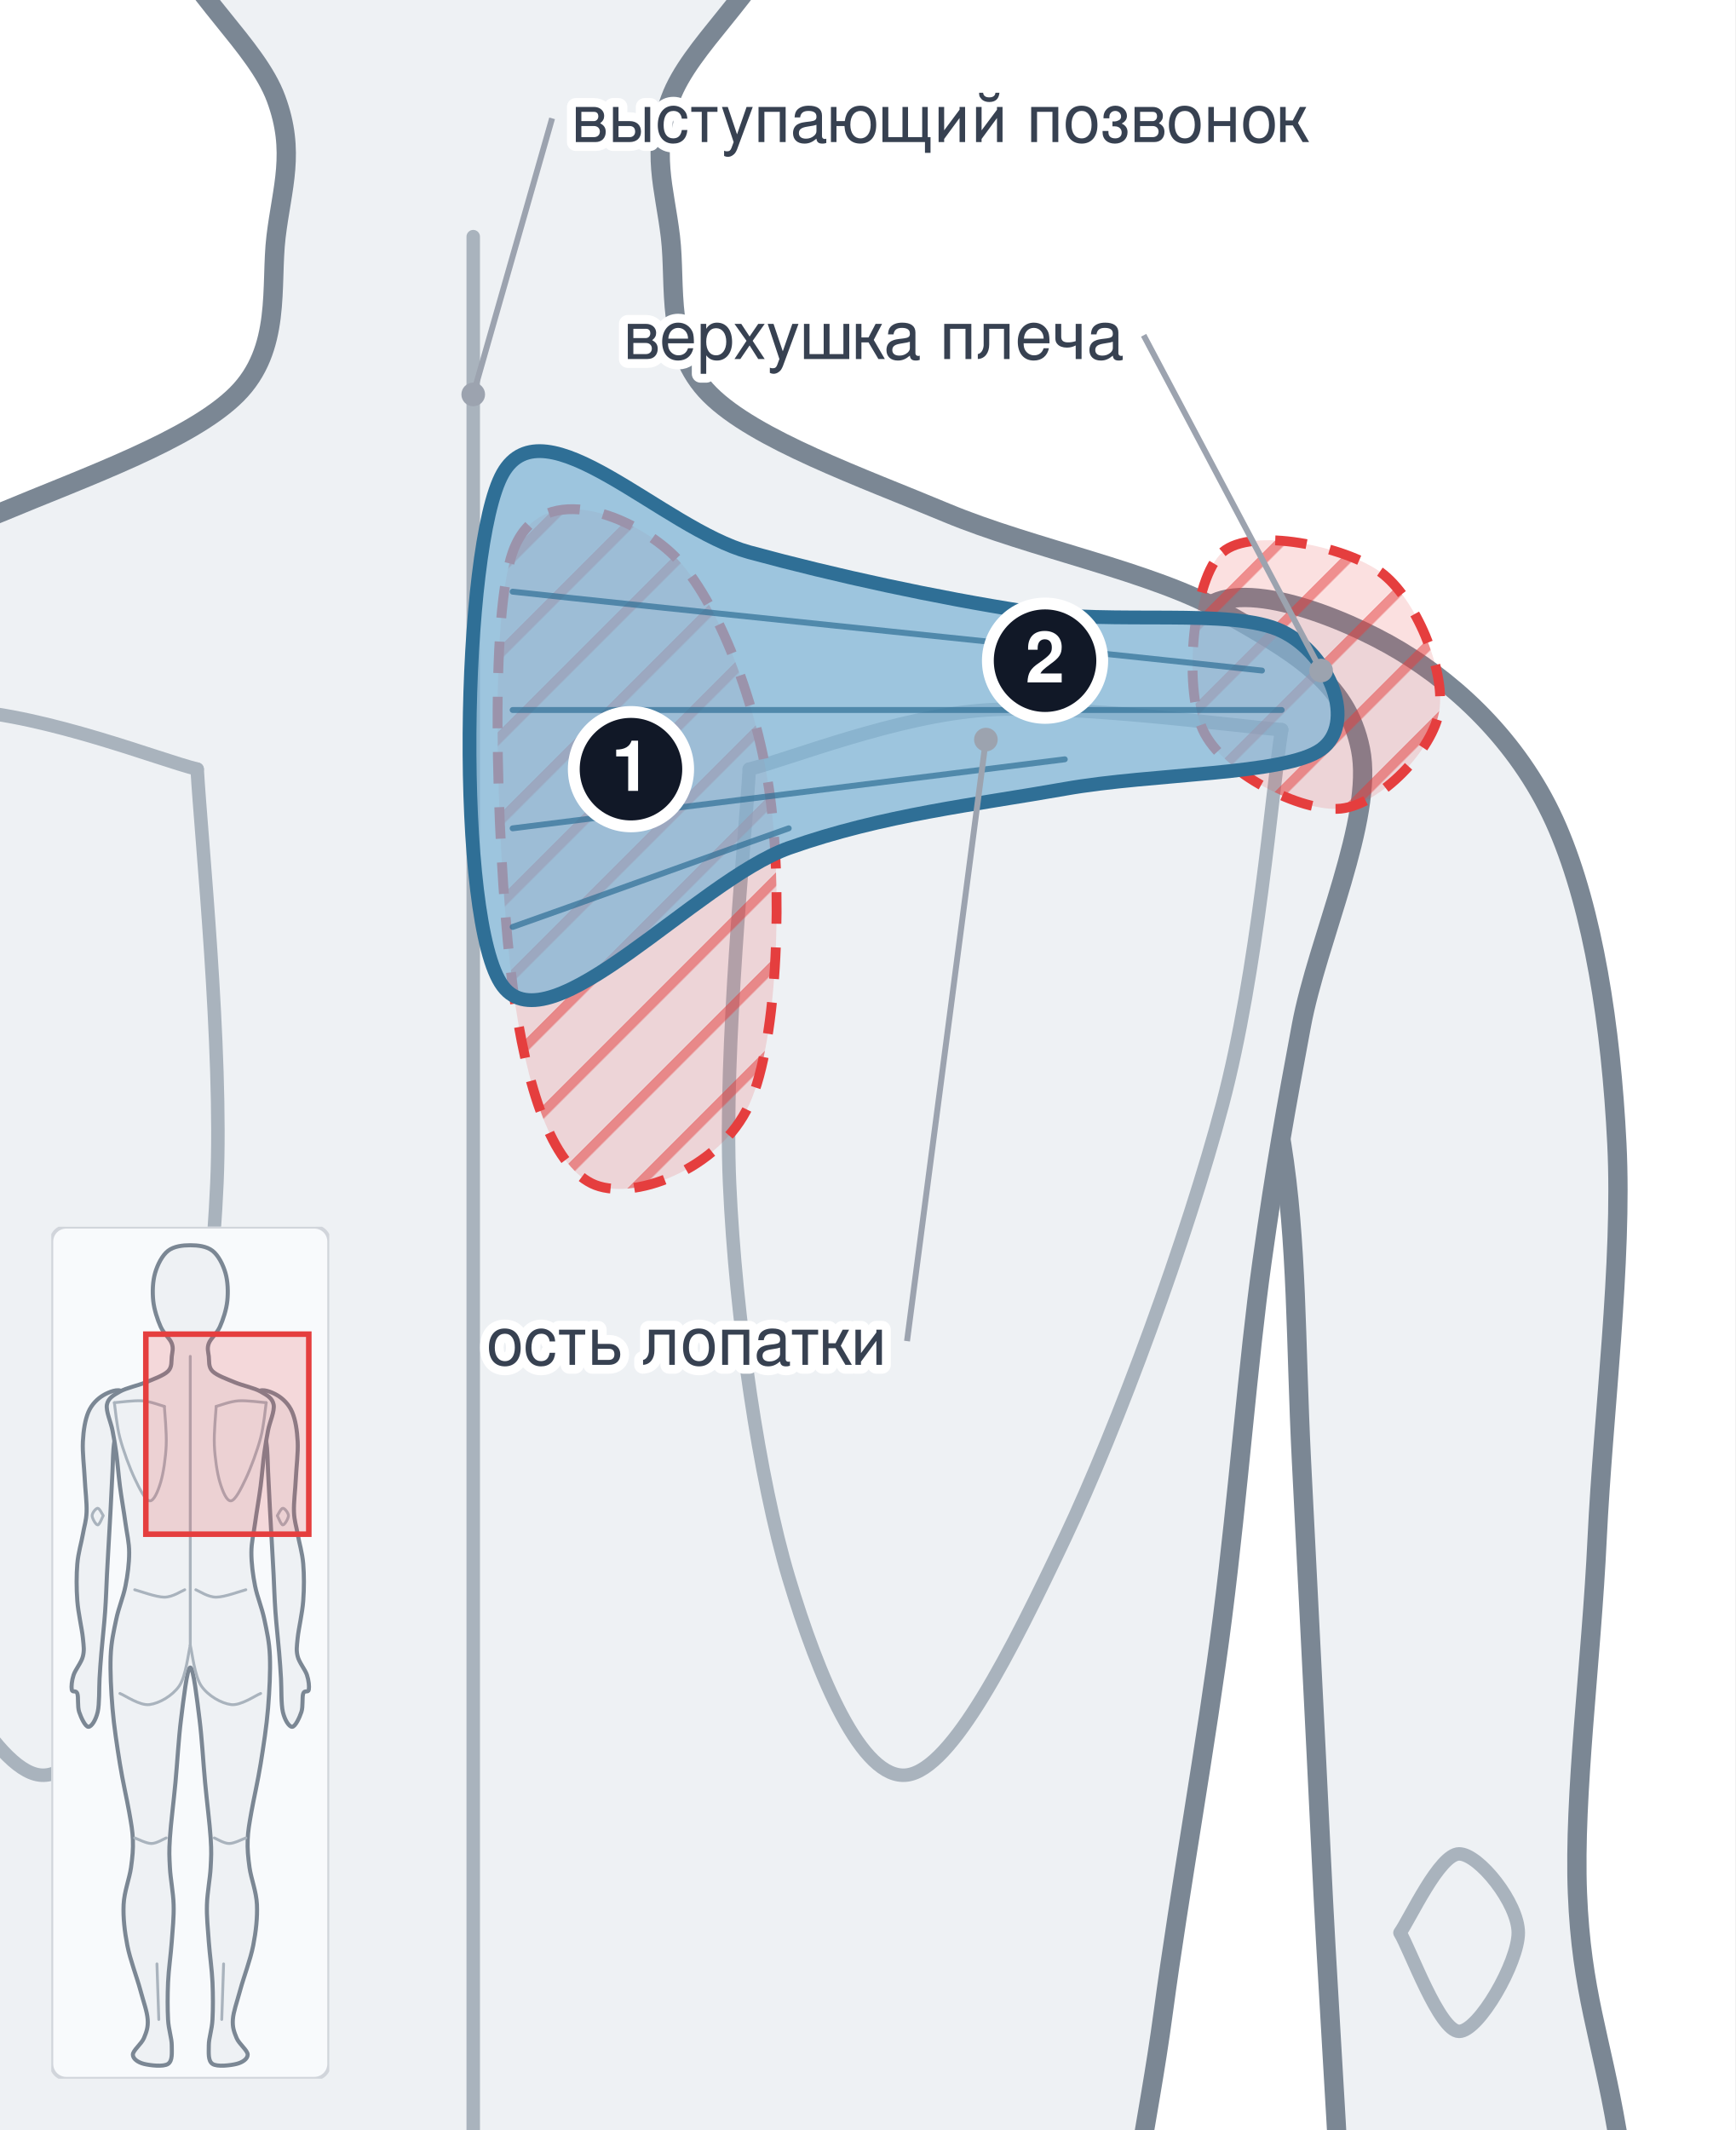
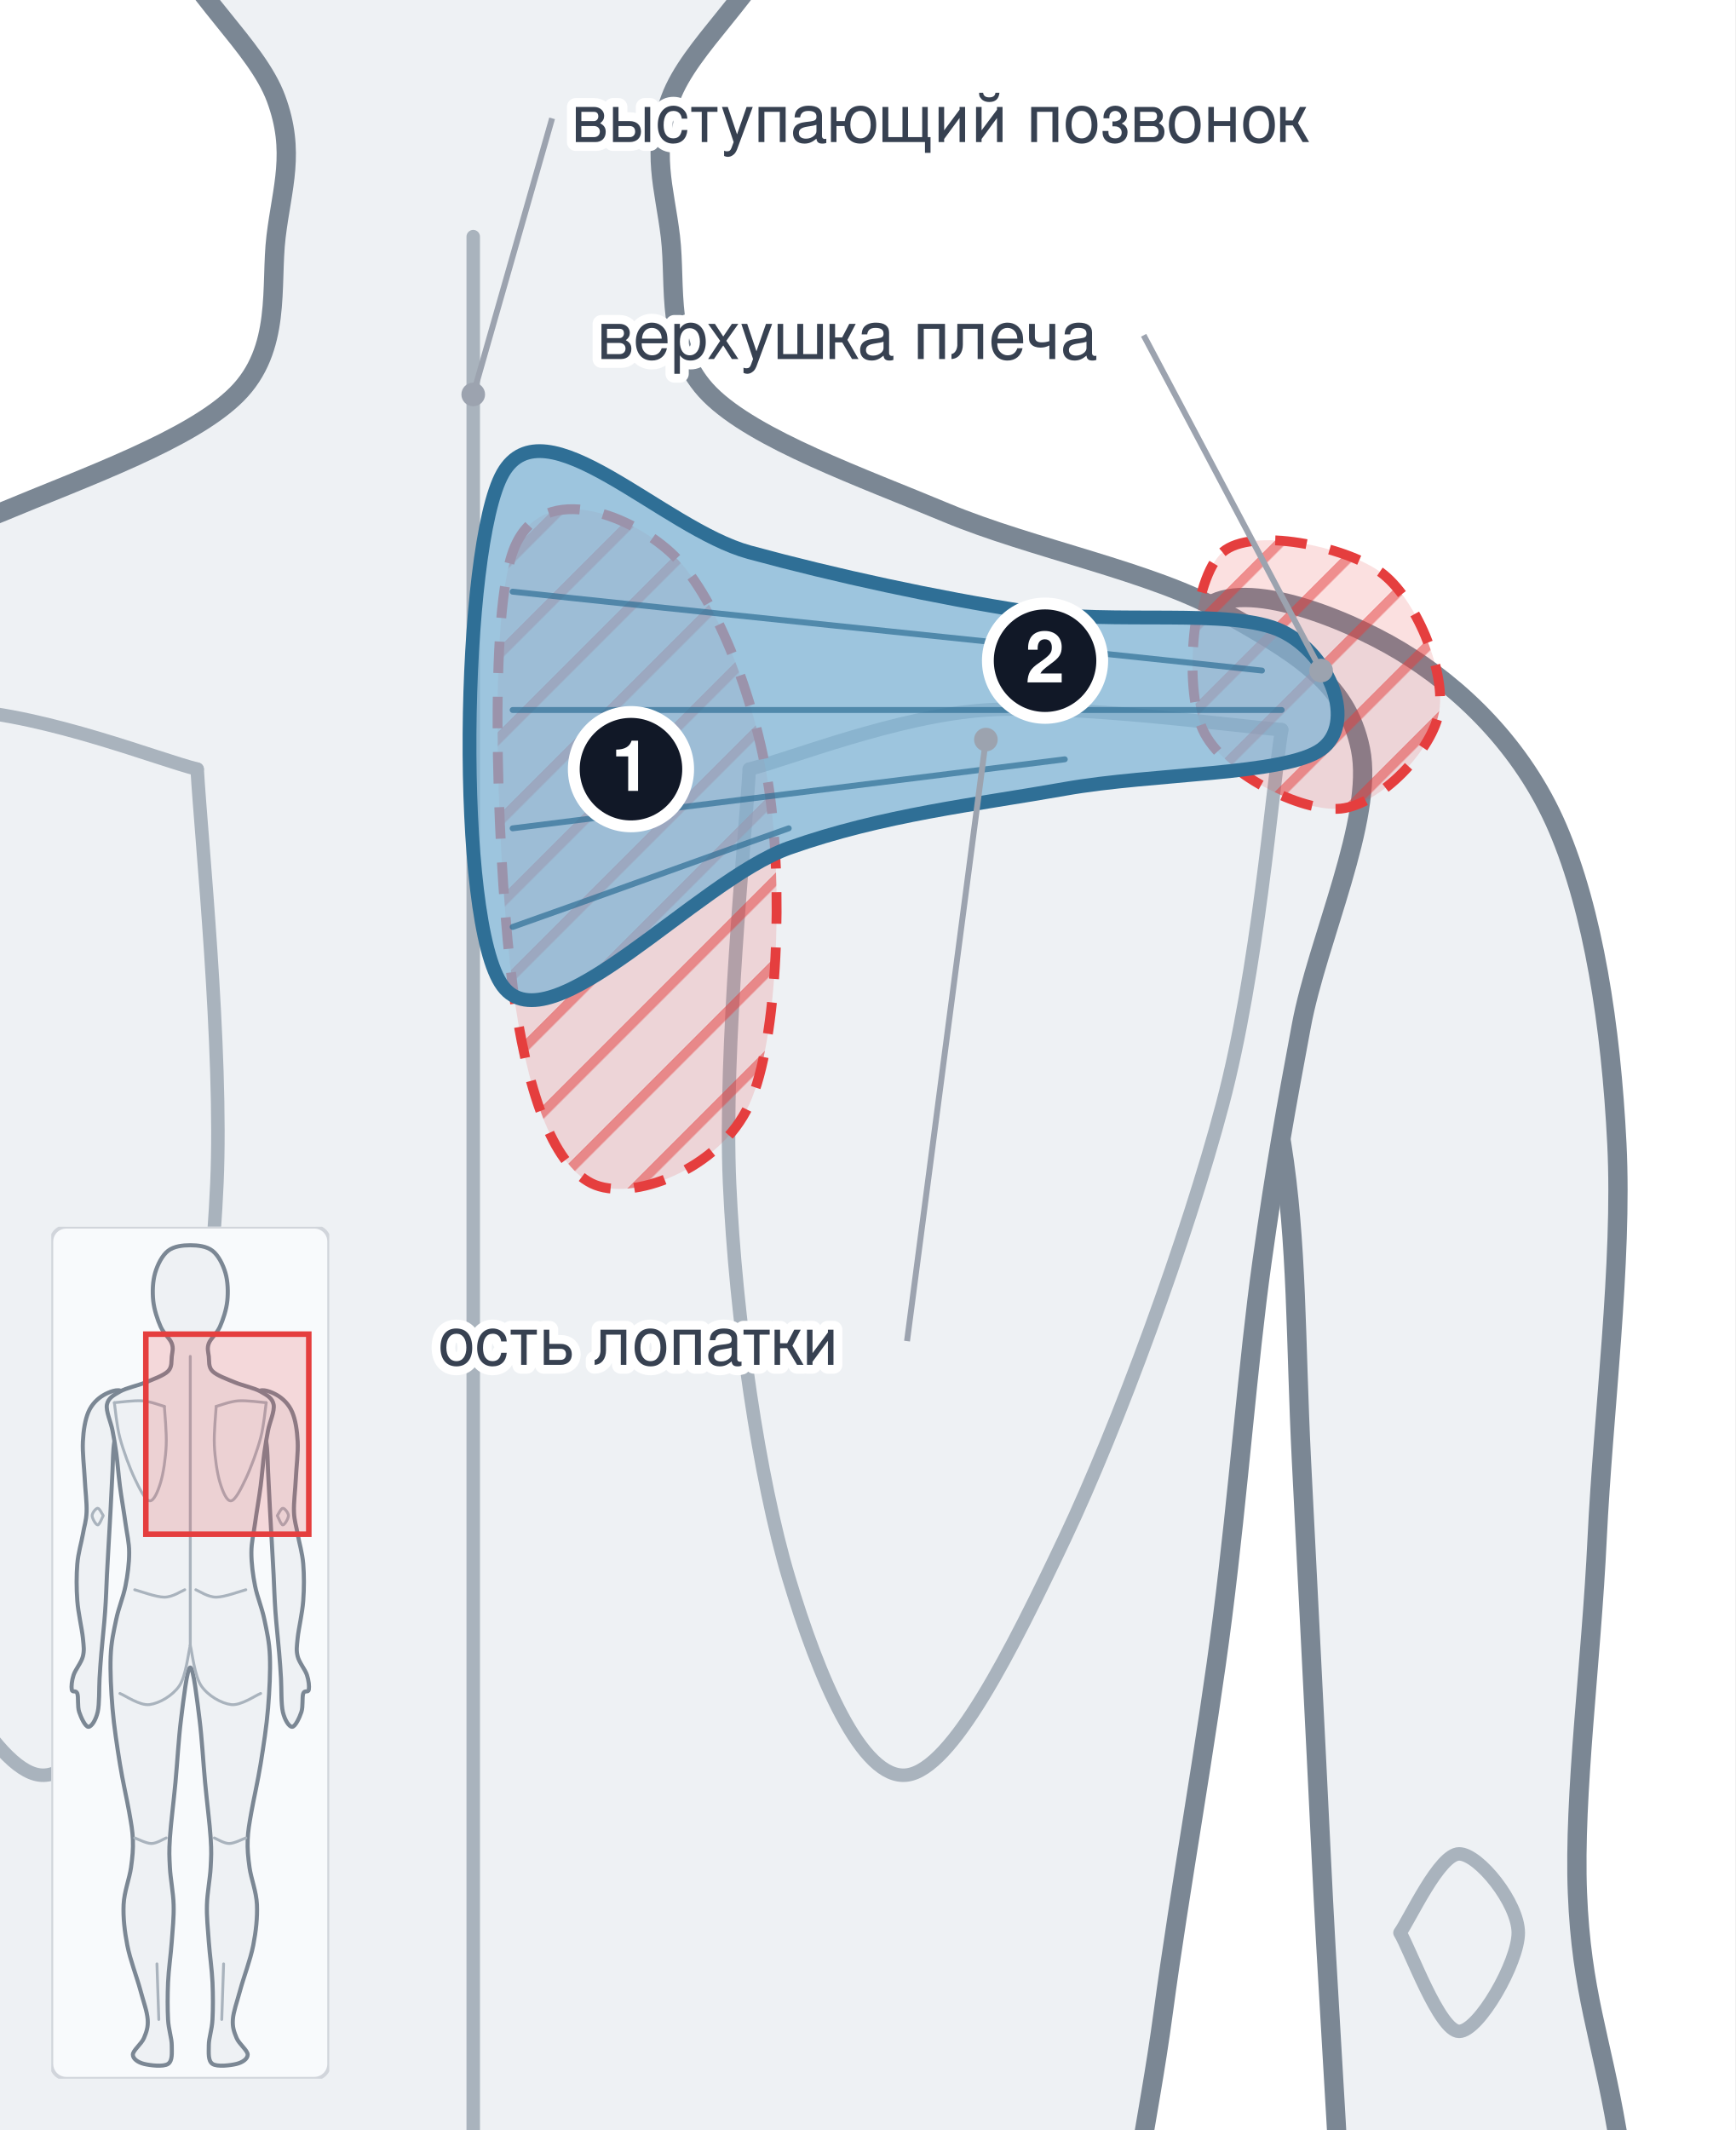
<svg xmlns="http://www.w3.org/2000/svg" viewBox="96 58 88 108" role="img">
  <defs>
    <pattern id="hatch" width="3" height="3" patternUnits="userSpaceOnUse" patternTransform="rotate(45)">
      <rect width="3" height="3" fill="#e53e3e" fill-opacity=".16" />
      <line x1="0" y1="0" x2="0" y2="3" stroke="#e53e3e" stroke-width="1" stroke-opacity=".5" />
    </pattern>
  </defs>
  <rect x="96" y="58" width="88" height="108" fill="#ffffff" />
  <g fill="#eef1f4" stroke="#7b8794" stroke-width="0.978" stroke-linejoin="round">
    <path d="M157 89C158.7 87.2 164 89.2 167 91C170 92.8 173.2 95.8 175 100C176.8 104.2 177.7 110 178 116C178.3 122 177.3 129.7 177 136C176.7 142.3 175.8 149 176 154C176.2 159 177.2 161.3 178 166C178.8 170.7 180.5 176 181 182C181.5 188 181.5 195.3 181 202C180.5 208.7 178.5 217 178 222C177.5 227 177.2 228.7 178 232C178.8 235.3 182 239 183 242C184 245 184.3 248.3 184 250C183.7 251.7 181.7 250 181 252C180.3 254 181 259 180 262C179 265 176.7 270 175 270C173.3 270 171 266.3 170 262C169 257.7 169.3 249.3 169 244C168.7 238.7 168.5 236 168 230C167.5 224 166.5 215 166 208C165.5 201 165.3 194.3 165 188C164.7 181.7 164.3 176 164 170C163.7 164 163.3 158.3 163 152C162.7 145.7 162.3 138 162 132C161.7 126 161.8 121 161 116C160.2 111 157.7 106.5 157 102C156.3 97.5 155.3 90.8 157 89Z" />
    <path d="M83 89C81.3 87.2 76 89.2 73 91C70 92.8 66.8 95.8 65 100C63.2 104.2 62.3 110 62 116C61.7 122 62.7 129.7 63 136C63.3 142.3 64.2 149 64 154C63.8 159 62.8 161.3 62 166C61.2 170.7 59.5 176 59 182C58.5 188 58.5 195.3 59 202C59.5 208.7 61.5 217 62 222C62.5 227 62.8 228.7 62 232C61.2 235.3 58 239 57 242C56 245 55.7 248.3 56 250C56.3 251.7 58.3 250 59 252C59.7 254 59 259 60 262C61 265 63.3 270 65 270C66.7 270 69 266.3 70 262C71 257.7 70.7 249.3 71 244C71.3 238.7 71.5 236 72 230C72.5 224 73.5 215 74 208C74.5 201 74.7 194.3 75 188C75.3 181.7 75.7 176 76 170C76.3 164 76.7 158.3 77 152C77.3 145.7 77.7 138 78 132C78.3 126 78.2 121 79 116C79.8 111 82.3 106.5 83 102C83.7 97.5 84.7 90.8 83 89Z" />
    <path d="M120 10C124 10 128.8 10.5 132 13C135.2 15.5 137.7 20.5 139 25C140.3 29.5 140.5 35.2 140 40C139.5 44.8 137.7 50.2 136 54C134.3 57.8 131 60.3 130 63C129 65.7 129.7 67.5 130 70C130.3 72.5 129.7 75.7 132 78C134.3 80.3 139.7 82.2 144 84C148.3 85.8 154.5 87 158 89C161.5 91 164.3 92.5 165 96C165.7 99.5 162.8 105.7 162 110C161.2 114.3 160.7 117 160 122C159.3 127 158.8 133.7 158 140C157.2 146.3 155.8 154 155 160C154.2 166 153 170.3 153 176C153 181.7 153.8 188 155 194C156.2 200 158.7 205.7 160 212C161.3 218.3 162.7 224 163 232C163.3 240 162.8 250.3 162 260C161.2 269.7 159.5 280.7 158 290C156.5 299.3 154.2 309.2 153 316C151.8 322.8 151.2 326 151 331C150.8 336 151.2 340.2 152 346C152.8 351.8 155.7 359 156 366C156.3 373 155.5 380.3 154 388C152.5 395.7 148.8 405.3 147 412C145.2 418.7 143.3 423.7 143 428C142.7 432.3 143.7 434.8 145 438C146.3 441.2 151 444.7 151 447C151 449.3 148.2 451.2 145 452C141.8 452.8 134.5 453.7 132 452C129.5 450.3 130 446 130 442C130 438 131.7 433.7 132 428C132.3 422.3 132.3 415 132 408C131.7 401 130.5 393 130 386C129.5 379 128.8 372.7 129 366C129.2 359.3 130.7 352 131 346C131.3 340 131.5 337.7 131 330C130.5 322.3 129 310.7 128 300C127 289.3 126.3 276.3 125 266C123.7 255.7 121.7 238 120 238C118.3 238 116.3 255.7 115 266C113.7 276.3 113 289.3 112 300C111 310.7 109.5 322.3 109 330C108.5 337.7 108.7 340 109 346C109.3 352 110.8 359.3 111 366C111.2 372.7 110.5 379 110 386C109.5 393 108.3 401 108 408C107.7 415 107.7 422.3 108 428C108.3 433.7 110 438 110 442C110 446 110.5 450.3 108 452C105.5 453.7 98.2 452.8 95 452C91.8 451.2 89 449.3 89 447C89 444.7 93.7 441.2 95 438C96.3 434.8 97.3 432.3 97 428C96.7 423.7 94.8 418.7 93 412C91.2 405.3 87.5 395.7 86 388C84.5 380.3 83.7 373 84 366C84.3 359 87.2 351.8 88 346C88.8 340.2 89.2 336 89 331C88.8 326 88.2 322.8 87 316C85.8 309.2 83.5 299.3 82 290C80.5 280.7 78.8 269.7 78 260C77.2 250.3 76.7 240 77 232C77.3 224 78.7 218.3 80 212C81.3 205.7 83.8 200 85 194C86.2 188 87 181.7 87 176C87 170.3 85.8 166 85 160C84.2 154 82.8 146.3 82 140C81.2 133.7 80.7 127 80 122C79.3 117 78.8 114.3 78 110C77.2 105.7 74.3 99.5 75 96C75.7 92.5 78.5 91 82 89C85.5 87 91.7 85.8 96 84C100.3 82.2 105.7 80.3 108 78C110.3 75.7 109.7 72.5 110 70C110.3 67.5 111 65.7 110 63C109 60.3 105.7 57.8 104 54C102.3 50.2 100.5 44.8 100 40C99.5 35.2 99.7 29.5 101 25C102.3 20.5 104.8 15.5 108 13C111.2 10.5 116 10 120 10Z" />
  </g>
  <g fill="none" stroke="#a9b3bd" stroke-width="0.684" stroke-linecap="round">
    <path d="M120 70C120 96 120 200 120 226" />
    <path d="M134 97C136 96.5 141.5 94.3 146 94C150.5 93.7 158.5 94.8 161 95" />
    <path d="M106 97C104 96.5 98.5 94.3 94 94C89.5 93.7 81.5 94.8 79 95" />
    <path d="M134 97C133.8 100.5 132.7 111.2 133 118C133.3 124.8 134.5 133 136 138C137.5 143 139.7 148.3 142 148C144.3 147.7 147.3 141.7 150 136C152.7 130.3 156.2 120.8 158 114C159.8 107.2 160.5 98.2 161 95" />
    <path d="M106 97C106.2 100.5 107.3 111.2 107 118C106.7 124.8 105.5 133 104 138C102.5 143 100.3 148.3 98 148C95.7 147.7 92.7 141.7 90 136C87.3 130.3 83.8 120.8 82 114C80.2 107.2 79.5 98.2 79 95" />
    <path d="M123 196C124.8 196.7 129.5 200 134 200C138.5 200 147.3 196.7 150 196" />
    <path d="M117 196C115.2 196.7 110.5 200 106 200C101.5 200 92.7 196.7 90 196" />
    <path d="M120 226C121 229.7 122.3 242.7 126 248C129.7 253.3 136.7 257.3 142 258C147.3 258.7 155.3 253 158 252" />
    <path d="M120 226C119 229.7 117.7 242.7 114 248C110.3 253.3 103.3 257.3 98 258C92.7 258.7 84.7 253 82 252" />
    <path d="M133 330C134.3 330.5 138.2 333 141 333C143.8 333 148.5 330.5 150 330" />
    <path d="M107 330C105.7 330.5 101.8 333 99 333C96.2 333 91.5 330.5 90 330" />
    <path d="M138 398C137.8 403 137.2 423 137 428" />
    <path d="M102 398C102.2 403 102.8 423 103 428" />
    <path d="M167 156C167.5 155.3 169 152 170 152C171 152 173 154.5 173 156C173 157.5 171 161 170 161C169 161 167.5 156.8 167 156" />
    <path d="M73 156C72.5 155.3 71 152 70 152C69 152 67 154.5 67 156C67 157.5 69 161 70 161C71 161 72.5 156.8 73 156" />
  </g>
  <path d="M122 86C123.3 82.3 127.8 84 130 86C132.2 88 134.3 93.3 135 98C135.7 102.7 135.5 110.7 134 114C132.5 117.3 128 119 126 118C124 117 122.7 113.3 122 108C121.3 102.7 120.7 89.7 122 86Z" fill="url(#hatch)" stroke="#e53e3e" stroke-width=".5" stroke-dasharray="1.6 1.2" />
  <path d="M158 86C159.5 84.7 164.2 85.7 166 87C167.8 88.3 169.3 92 169 94C168.7 96 166 98.8 164 99C162 99.2 158 97.2 157 95C156 92.8 156.5 87.3 158 86Z" fill="url(#hatch)" stroke="#e53e3e" stroke-width=".5" stroke-dasharray="1.6 1.2" />
  <path d="M121.5 82C123.6 78.3 129.6 84.8 134 86C138.4 87.2 143.5 88.3 148 89C152.5 89.7 158.5 88.8 161 90C163.5 91.2 164.8 94.7 163 96C161.2 97.3 154.5 97.2 150 98C145.5 98.8 140.8 99.3 136 101C131.3 102.7 123.9 111.2 121.5 108C119.1 104.8 119.4 85.7 121.5 82Z" fill="#7fb5d6" fill-opacity="0.72" stroke="#2f6f96" stroke-width=".7" stroke-linejoin="round" />
  <g fill="none" stroke="#2f6f96" stroke-width=".3" stroke-opacity=".7" stroke-linecap="round">
    <path d="M122 88C128.3 88.7 153.7 91.3 160 92" />
    <path d="M122 94C128.5 94 154.5 94 161 94" />
    <path d="M122 100C126.7 99.4 145.3 97.1 150 96.5" />
    <path d="M122 105C124.3 104.2 133.7 100.8 136 100" />
  </g>
  <line x1="120" y1="78" x2="124" y2="64" stroke="#9ca3af" stroke-width=".3" />
  <circle cx="120" cy="78" r=".6" fill="#9ca3af" />
  <text x="125" y="65.2" font-size="3.4" text-anchor="start" fill="#374151" font-family="Helvetica,Arial,sans-serif" stroke="#fff" stroke-width="0.9" paint-order="stroke" stroke-linejoin="round">выступающий позвонок</text>
  <line x1="146" y1="95.5" x2="142" y2="126" stroke="#9ca3af" stroke-width=".3" />
  <circle cx="146" cy="95.5" r=".6" fill="#9ca3af" />
-   <text x="141" y="127.2" font-size="3.4" text-anchor="end" fill="#374151" font-family="Helvetica,Arial,sans-serif" stroke="#fff" stroke-width="0.9" paint-order="stroke" stroke-linejoin="round">ость лопатки</text>
+   <text x="118.2" y="127.2" font-size="3.4" text-anchor="start" fill="#374151" font-family="Helvetica,Arial,sans-serif" stroke="#fff" stroke-width="0.9" paint-order="stroke" stroke-linejoin="round">ость лопатки</text>
  <line x1="163" y1="92" x2="154" y2="75" stroke="#9ca3af" stroke-width=".3" />
  <circle cx="163" cy="92" r=".6" fill="#9ca3af" />
-   <text x="153" y="76.2" font-size="3.4" text-anchor="end" fill="#374151" font-family="Helvetica,Arial,sans-serif" stroke="#fff" stroke-width="0.9" paint-order="stroke" stroke-linejoin="round">верхушка плеча</text>
+   <text x="126.3" y="76.2" font-size="3.4" text-anchor="start" fill="#374151" font-family="Helvetica,Arial,sans-serif" stroke="#fff" stroke-width="0.9" paint-order="stroke" stroke-linejoin="round">верхушка плеча</text>
  <circle cx="128" cy="97" r="2.9" fill="#111827" stroke="#fff" stroke-width="0.6" />
  <text x="128" y="98.1" font-size="3.6" font-weight="700" text-anchor="middle" fill="#fff" font-family="Helvetica,Arial,sans-serif">1</text>
  <circle cx="149" cy="91.5" r="2.9" fill="#111827" stroke="#fff" stroke-width="0.6" />
  <text x="149" y="92.6" font-size="3.6" font-weight="700" text-anchor="middle" fill="#fff" font-family="Helvetica,Arial,sans-serif">2</text>
  <svg x="98.6" y="120.2" width="14.1" height="43.2" viewBox="45 0 150 460">
    <rect x="45" y="0" width="150" height="460" rx="8" fill="#f8fafc" stroke="#d1d5db" stroke-width="2" />
    <g fill="#eef1f4" stroke="#7b8794" stroke-width="2.2" stroke-linejoin="round">
      <path d="M157 89C158.7 87.2 164 89.2 167 91C170 92.8 173.2 95.8 175 100C176.8 104.2 177.7 110 178 116C178.3 122 177.3 129.7 177 136C176.7 142.3 175.8 149 176 154C176.2 159 177.2 161.3 178 166C178.8 170.7 180.5 176 181 182C181.5 188 181.5 195.3 181 202C180.5 208.7 178.5 217 178 222C177.5 227 177.2 228.7 178 232C178.8 235.3 182 239 183 242C184 245 184.3 248.3 184 250C183.7 251.7 181.7 250 181 252C180.3 254 181 259 180 262C179 265 176.7 270 175 270C173.3 270 171 266.3 170 262C169 257.7 169.3 249.3 169 244C168.7 238.7 168.5 236 168 230C167.5 224 166.5 215 166 208C165.5 201 165.3 194.3 165 188C164.7 181.7 164.3 176 164 170C163.7 164 163.3 158.3 163 152C162.7 145.7 162.3 138 162 132C161.7 126 161.8 121 161 116C160.2 111 157.7 106.5 157 102C156.3 97.5 155.3 90.8 157 89Z" />
      <path d="M83 89C81.3 87.2 76 89.2 73 91C70 92.8 66.8 95.8 65 100C63.2 104.2 62.3 110 62 116C61.7 122 62.7 129.7 63 136C63.3 142.3 64.2 149 64 154C63.8 159 62.8 161.3 62 166C61.2 170.7 59.5 176 59 182C58.5 188 58.5 195.3 59 202C59.5 208.7 61.5 217 62 222C62.5 227 62.8 228.7 62 232C61.2 235.3 58 239 57 242C56 245 55.7 248.3 56 250C56.3 251.7 58.3 250 59 252C59.7 254 59 259 60 262C61 265 63.3 270 65 270C66.7 270 69 266.3 70 262C71 257.7 70.7 249.3 71 244C71.3 238.7 71.5 236 72 230C72.5 224 73.5 215 74 208C74.5 201 74.7 194.3 75 188C75.3 181.7 75.7 176 76 170C76.3 164 76.7 158.3 77 152C77.3 145.7 77.7 138 78 132C78.3 126 78.2 121 79 116C79.8 111 82.3 106.5 83 102C83.7 97.5 84.7 90.8 83 89Z" />
      <path d="M120 10C124 10 128.8 10.5 132 13C135.2 15.5 137.7 20.5 139 25C140.3 29.5 140.5 35.2 140 40C139.5 44.8 137.7 50.2 136 54C134.3 57.8 131 60.3 130 63C129 65.7 129.7 67.5 130 70C130.3 72.5 129.7 75.7 132 78C134.3 80.3 139.7 82.2 144 84C148.3 85.8 154.5 87 158 89C161.5 91 164.3 92.5 165 96C165.7 99.5 162.8 105.7 162 110C161.2 114.3 160.7 117 160 122C159.3 127 158.8 133.7 158 140C157.2 146.3 155.8 154 155 160C154.2 166 153 170.3 153 176C153 181.7 153.8 188 155 194C156.2 200 158.7 205.7 160 212C161.3 218.3 162.7 224 163 232C163.3 240 162.8 250.3 162 260C161.2 269.7 159.5 280.7 158 290C156.5 299.3 154.2 309.2 153 316C151.8 322.8 151.2 326 151 331C150.8 336 151.2 340.2 152 346C152.8 351.8 155.7 359 156 366C156.3 373 155.5 380.3 154 388C152.5 395.7 148.8 405.3 147 412C145.2 418.7 143.3 423.7 143 428C142.7 432.3 143.7 434.8 145 438C146.3 441.2 151 444.7 151 447C151 449.3 148.2 451.2 145 452C141.8 452.8 134.5 453.7 132 452C129.5 450.3 130 446 130 442C130 438 131.7 433.7 132 428C132.3 422.3 132.3 415 132 408C131.7 401 130.5 393 130 386C129.5 379 128.8 372.7 129 366C129.2 359.3 130.7 352 131 346C131.3 340 131.5 337.7 131 330C130.5 322.3 129 310.7 128 300C127 289.3 126.3 276.3 125 266C123.7 255.7 121.7 238 120 238C118.3 238 116.3 255.7 115 266C113.7 276.3 113 289.3 112 300C111 310.7 109.5 322.3 109 330C108.5 337.7 108.7 340 109 346C109.3 352 110.8 359.3 111 366C111.2 372.7 110.5 379 110 386C109.5 393 108.3 401 108 408C107.7 415 107.7 422.3 108 428C108.3 433.7 110 438 110 442C110 446 110.5 450.3 108 452C105.5 453.7 98.2 452.8 95 452C91.8 451.2 89 449.3 89 447C89 444.7 93.7 441.2 95 438C96.3 434.8 97.3 432.3 97 428C96.7 423.7 94.8 418.7 93 412C91.2 405.3 87.5 395.7 86 388C84.5 380.3 83.7 373 84 366C84.3 359 87.2 351.8 88 346C88.8 340.2 89.2 336 89 331C88.8 326 88.2 322.8 87 316C85.8 309.2 83.5 299.3 82 290C80.5 280.7 78.8 269.7 78 260C77.2 250.3 76.7 240 77 232C77.3 224 78.7 218.3 80 212C81.3 205.7 83.8 200 85 194C86.2 188 87 181.7 87 176C87 170.3 85.8 166 85 160C84.2 154 82.8 146.3 82 140C81.2 133.7 80.7 127 80 122C79.3 117 78.8 114.3 78 110C77.2 105.7 74.3 99.5 75 96C75.7 92.5 78.5 91 82 89C85.5 87 91.7 85.8 96 84C100.3 82.2 105.7 80.3 108 78C110.3 75.7 109.7 72.5 110 70C110.3 67.5 111 65.7 110 63C109 60.3 105.7 57.8 104 54C102.3 50.2 100.5 44.8 100 40C99.5 35.2 99.7 29.5 101 25C102.3 20.5 104.8 15.5 108 13C111.2 10.5 116 10 120 10Z" />
    </g>
    <g fill="none" stroke="#a9b3bd" stroke-width="1.54" stroke-linecap="round">
      <path d="M120 70C120 96 120 200 120 226" />
      <path d="M134 97C136 96.5 141.5 94.3 146 94C150.5 93.7 158.5 94.8 161 95" />
      <path d="M106 97C104 96.5 98.5 94.3 94 94C89.5 93.7 81.5 94.8 79 95" />
      <path d="M134 97C133.8 100.5 132.7 111.2 133 118C133.3 124.8 134.5 133 136 138C137.5 143 139.7 148.3 142 148C144.3 147.7 147.3 141.7 150 136C152.7 130.3 156.2 120.8 158 114C159.8 107.2 160.5 98.2 161 95" />
      <path d="M106 97C106.2 100.5 107.3 111.2 107 118C106.7 124.8 105.5 133 104 138C102.5 143 100.3 148.3 98 148C95.7 147.7 92.7 141.7 90 136C87.3 130.3 83.8 120.8 82 114C80.2 107.2 79.5 98.2 79 95" />
      <path d="M123 196C124.8 196.7 129.5 200 134 200C138.5 200 147.3 196.7 150 196" />
      <path d="M117 196C115.2 196.7 110.5 200 106 200C101.5 200 92.7 196.7 90 196" />
      <path d="M120 226C121 229.7 122.3 242.7 126 248C129.7 253.3 136.7 257.3 142 258C147.3 258.7 155.3 253 158 252" />
      <path d="M120 226C119 229.7 117.7 242.7 114 248C110.3 253.3 103.3 257.3 98 258C92.7 258.7 84.7 253 82 252" />
      <path d="M133 330C134.3 330.5 138.2 333 141 333C143.8 333 148.5 330.5 150 330" />
      <path d="M107 330C105.7 330.5 101.8 333 99 333C96.2 333 91.5 330.5 90 330" />
      <path d="M138 398C137.8 403 137.2 423 137 428" />
      <path d="M102 398C102.2 403 102.8 423 103 428" />
      <path d="M167 156C167.5 155.3 169 152 170 152C171 152 173 154.5 173 156C173 157.5 171 161 170 161C169 161 167.5 156.8 167 156" />
      <path d="M73 156C72.5 155.3 71 152 70 152C69 152 67 154.5 67 156C67 157.5 69 161 70 161C71 161 72.5 156.8 73 156" />
    </g>
    <rect x="96" y="58" width="88" height="108" fill="#e53e3e" fill-opacity=".18" stroke="#e53e3e" stroke-width="3" />
  </svg>
</svg>
